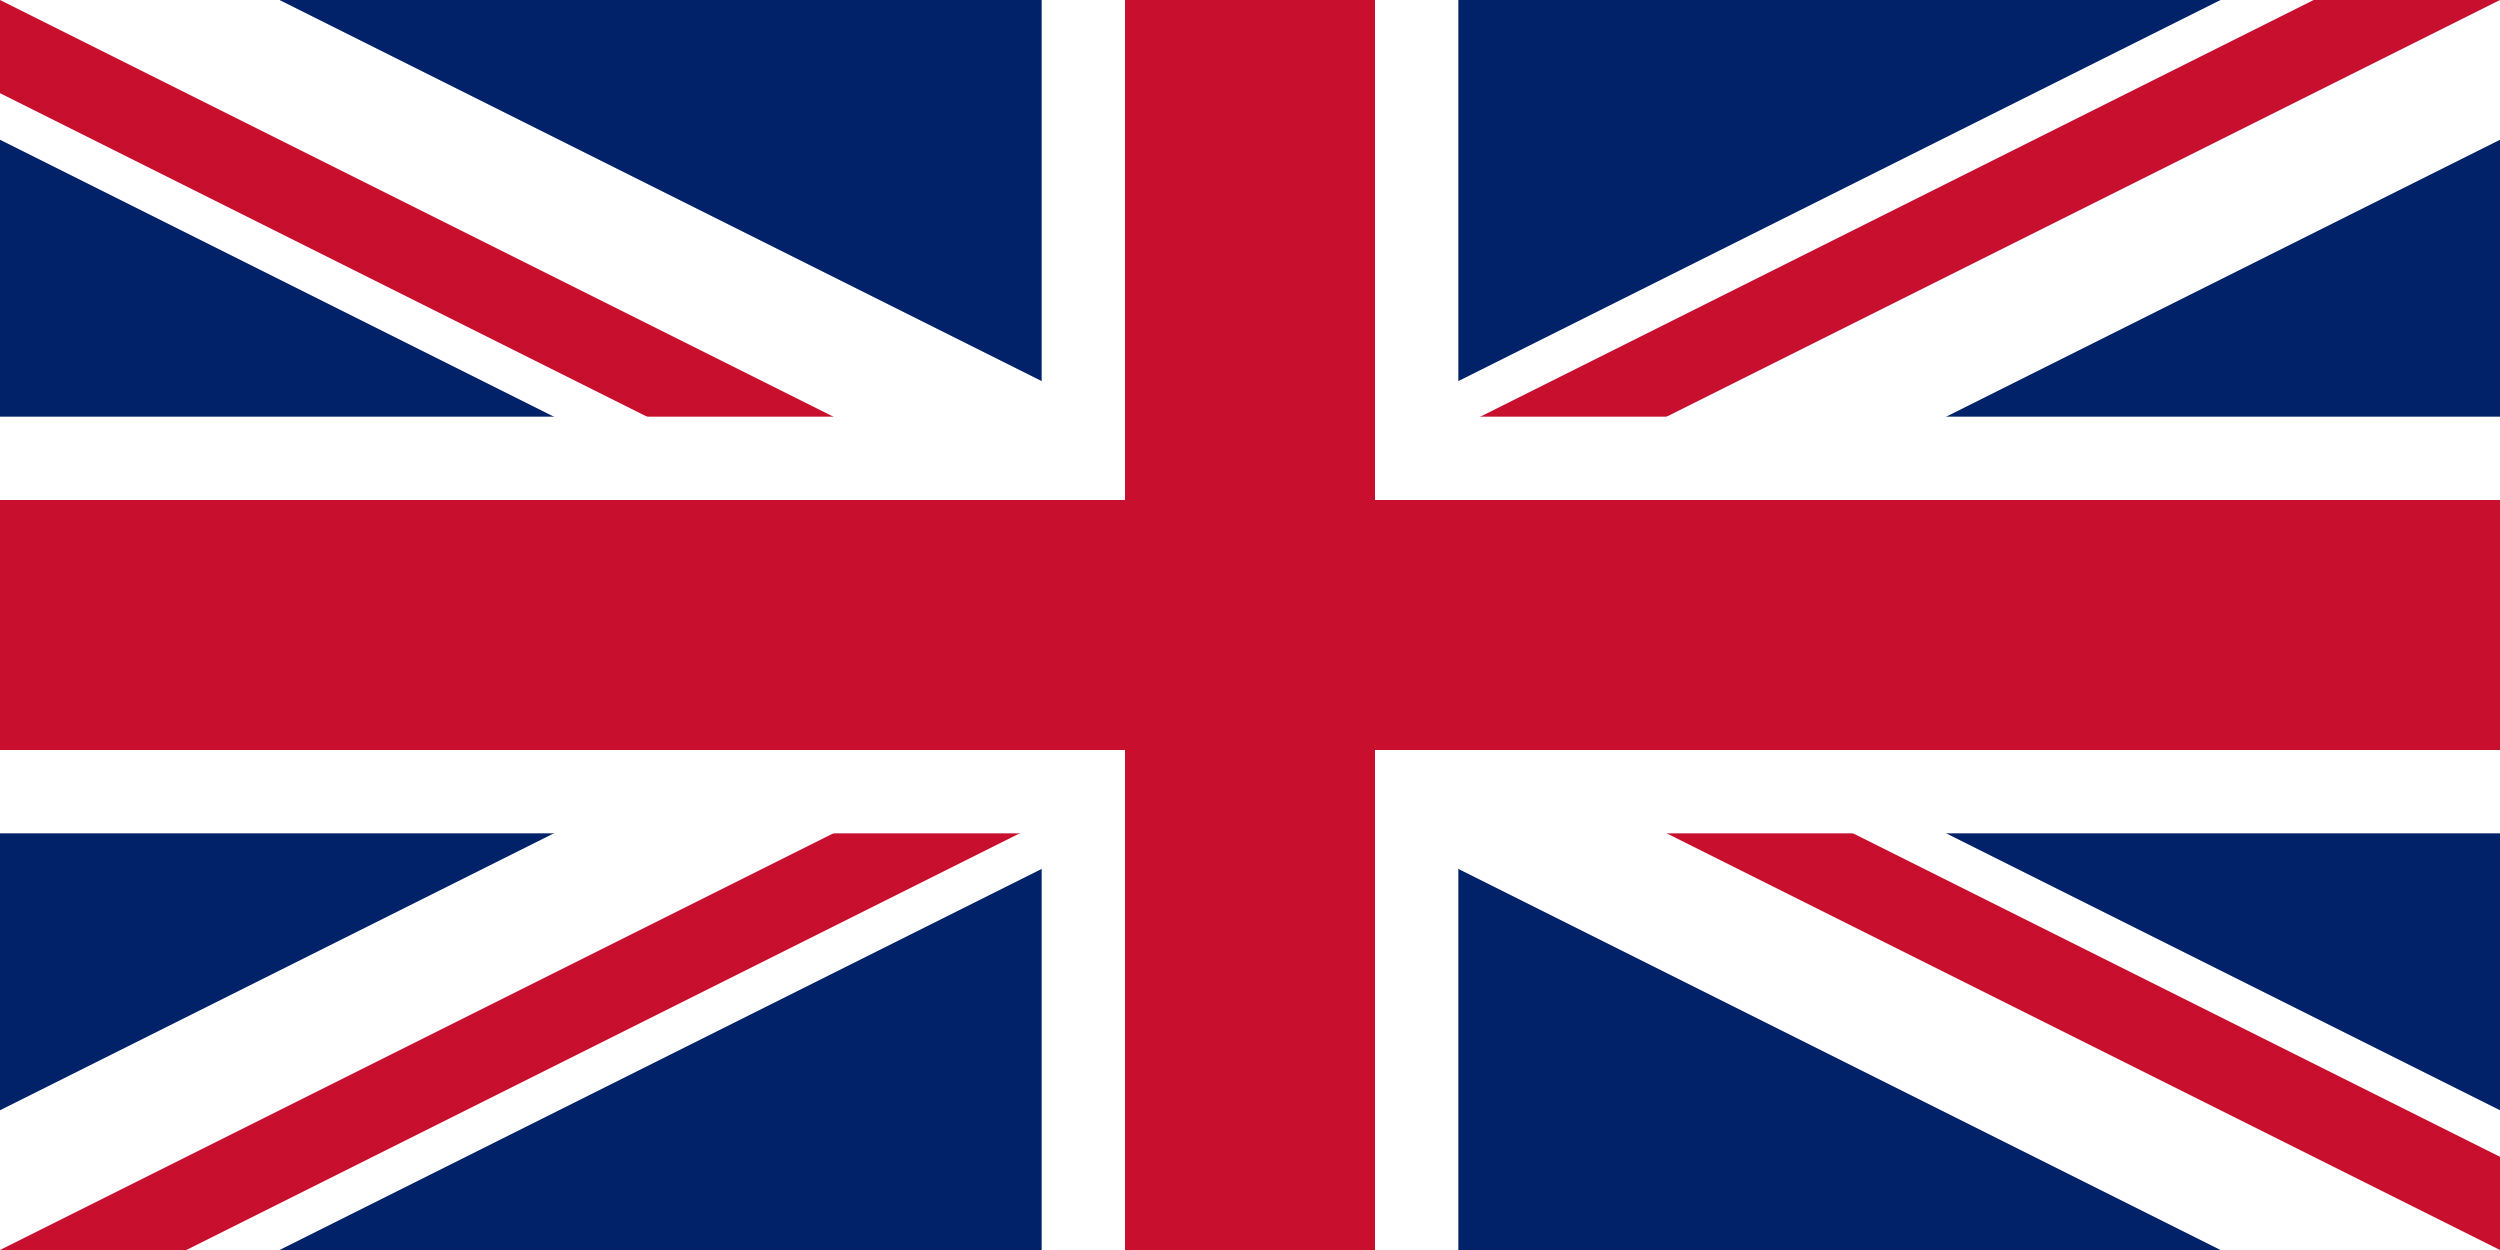
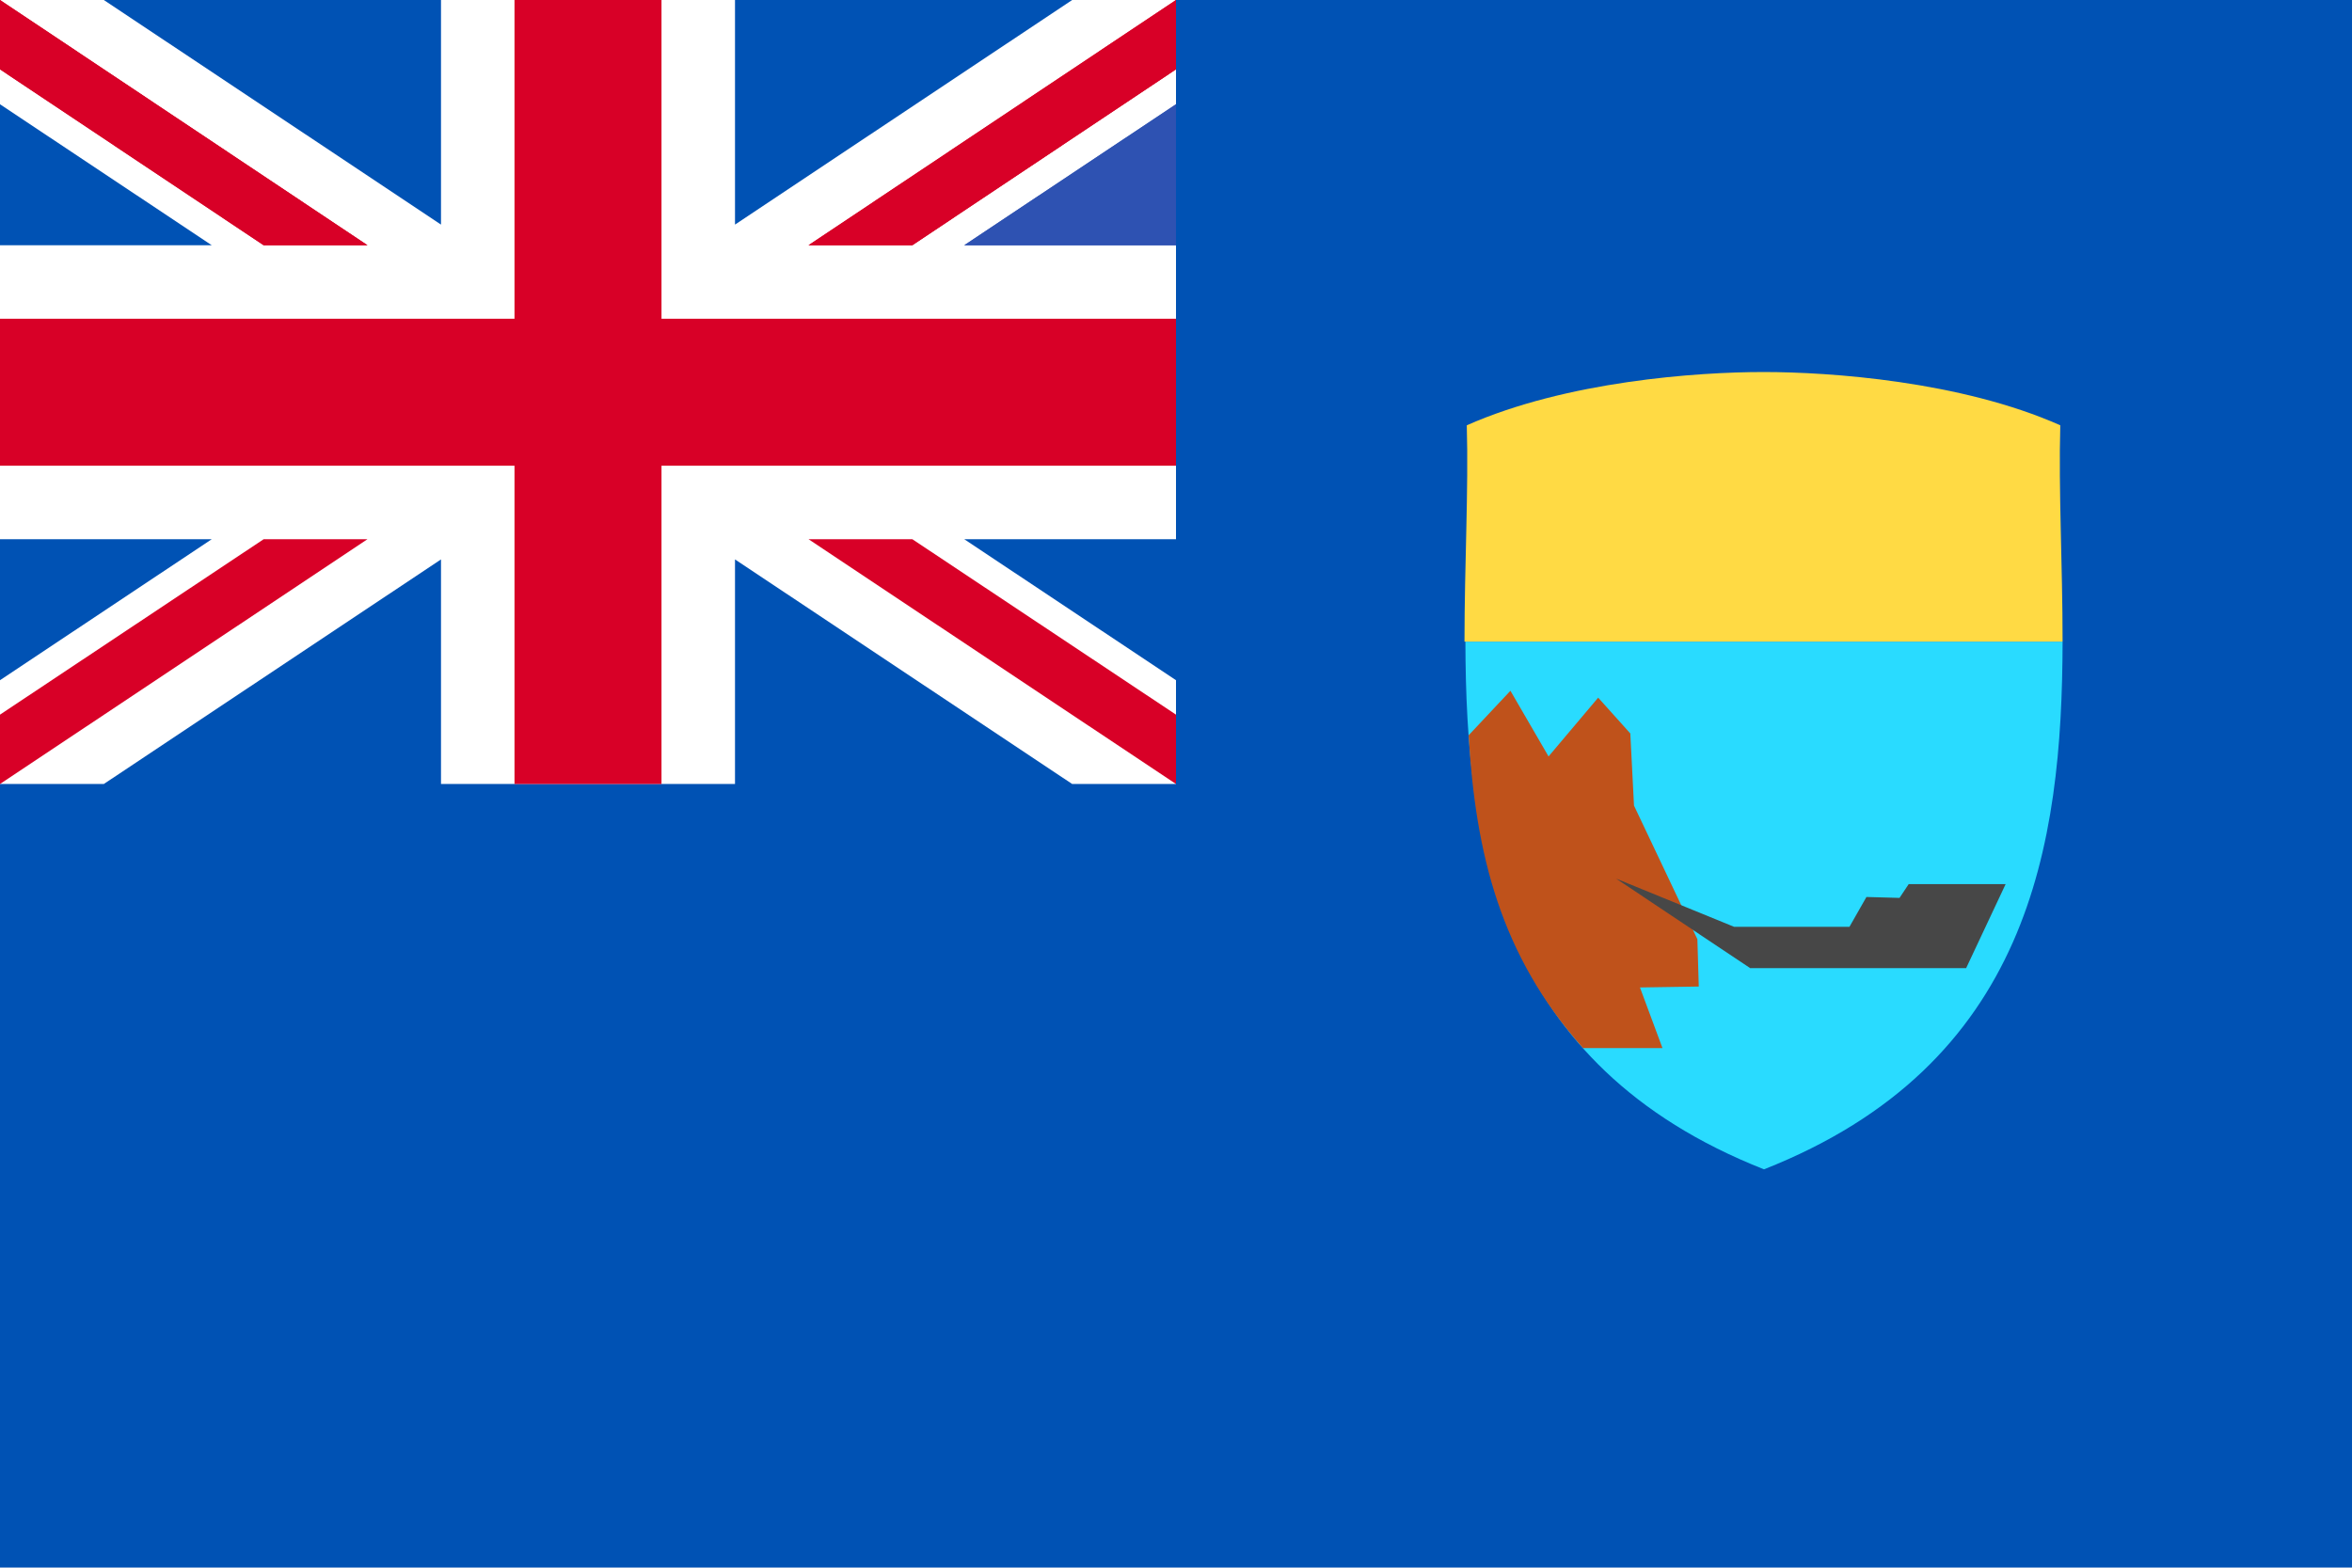
- <svg xmlns="http://www.w3.org/2000/svg" viewBox="0 0 60 30">
-   <clipPath id="a">
-     <path d="M0 0v30h60V0z" />
-   </clipPath>
-   <clipPath id="b">
-     <path d="M30 15h30v15zv15H0zH0V0zV0h30z" />
-   </clipPath>
-   <g clip-path="url(#a)">
-     <path d="M0 0v30h60V0z" fill="#012169" />
-     <path d="M0 0l60 30m0-30L0 30" stroke="#fff" stroke-width="6" />
-     <path d="M0 0l60 30m0-30L0 30" clip-path="url(#b)" stroke="#C8102E" stroke-width="4" />
-     <path d="M30 0v30M0 15h60" stroke="#fff" stroke-width="10" />
-     <path d="M30 0v30M0 15h60" stroke="#C8102E" stroke-width="6" />
+ <svg xmlns="http://www.w3.org/2000/svg" viewBox="0 0 512 341.3">
+   <path fill="#0052B4" d="M0 0h512v341.3H0z" />
+   <path fill="#FFF" d="M256 0v117.4h-46.1l46.1 30.7v22.6h-22.6L160 121.8v48.9H96v-48.9l-73.4 48.9H0v-22.6l46.1-30.7H0v-64h46.1L0 22.7V0h22.6L96 48.9V0h64v48.9L233.4 0z" />
+   <g fill="#D80027">
+     <path d="M144 0h-32v69.4H0v32h112v69.3h32v-69.3h112v-32H144z" />
+     <path d="M0 0v15.1l57.4 38.3H80zM256 0v15.1l-57.4 38.3H176z" />
  </g>
+   <path fill="#2E52B2" d="M256 22.7v30.7h-46.1z" />
+   <g fill="#D80027">
+     <path d="M0 0v15.1l57.4 38.3H80zM256 0v15.1l-57.4 38.3H176z" />
+   </g>
+   <path fill="#2E52B2" d="M256 22.7v30.7h-46.1z" />
+   <g fill="#D80027">
+     <path d="M0 170.7v-15.1l57.4-38.2H80zM256 170.7v-15.1l-57.4-38.2H176z" />
+   </g>
+   <path fill="#29DBFF" d="M449 139.7c-.1 44.4-7.2 92.1-65 114.9-57.8-22.8-64.9-70.5-65-114.9h130z" />
+   <path fill="#ffda44" d="M449 139.7c0-16.7-.9-32.9-.5-47.1C426.9 83 398.4 81 383.9 81s-42.9 2-64.6 11.6c.4 14.2-.5 30.4-.5 47.1H449z" />
+   <path fill="#BF521B" d="m369.5 204.5.3 10.3-12.8.2 4.9 13.2h-17.3c-18-20.2-23.4-42.4-24.9-68.1l9.1-9.7 8.3 14.3 10.8-12.8 7 7.8.8 15.7 13.8 29.1z" />
+   <path fill="#474747" d="m436.6 192.5-8.6 18.3h-47l-29.2-19.5 25.7 10.5h25.1l3.7-6.5 7.2.2 2-3z" />
</svg>
